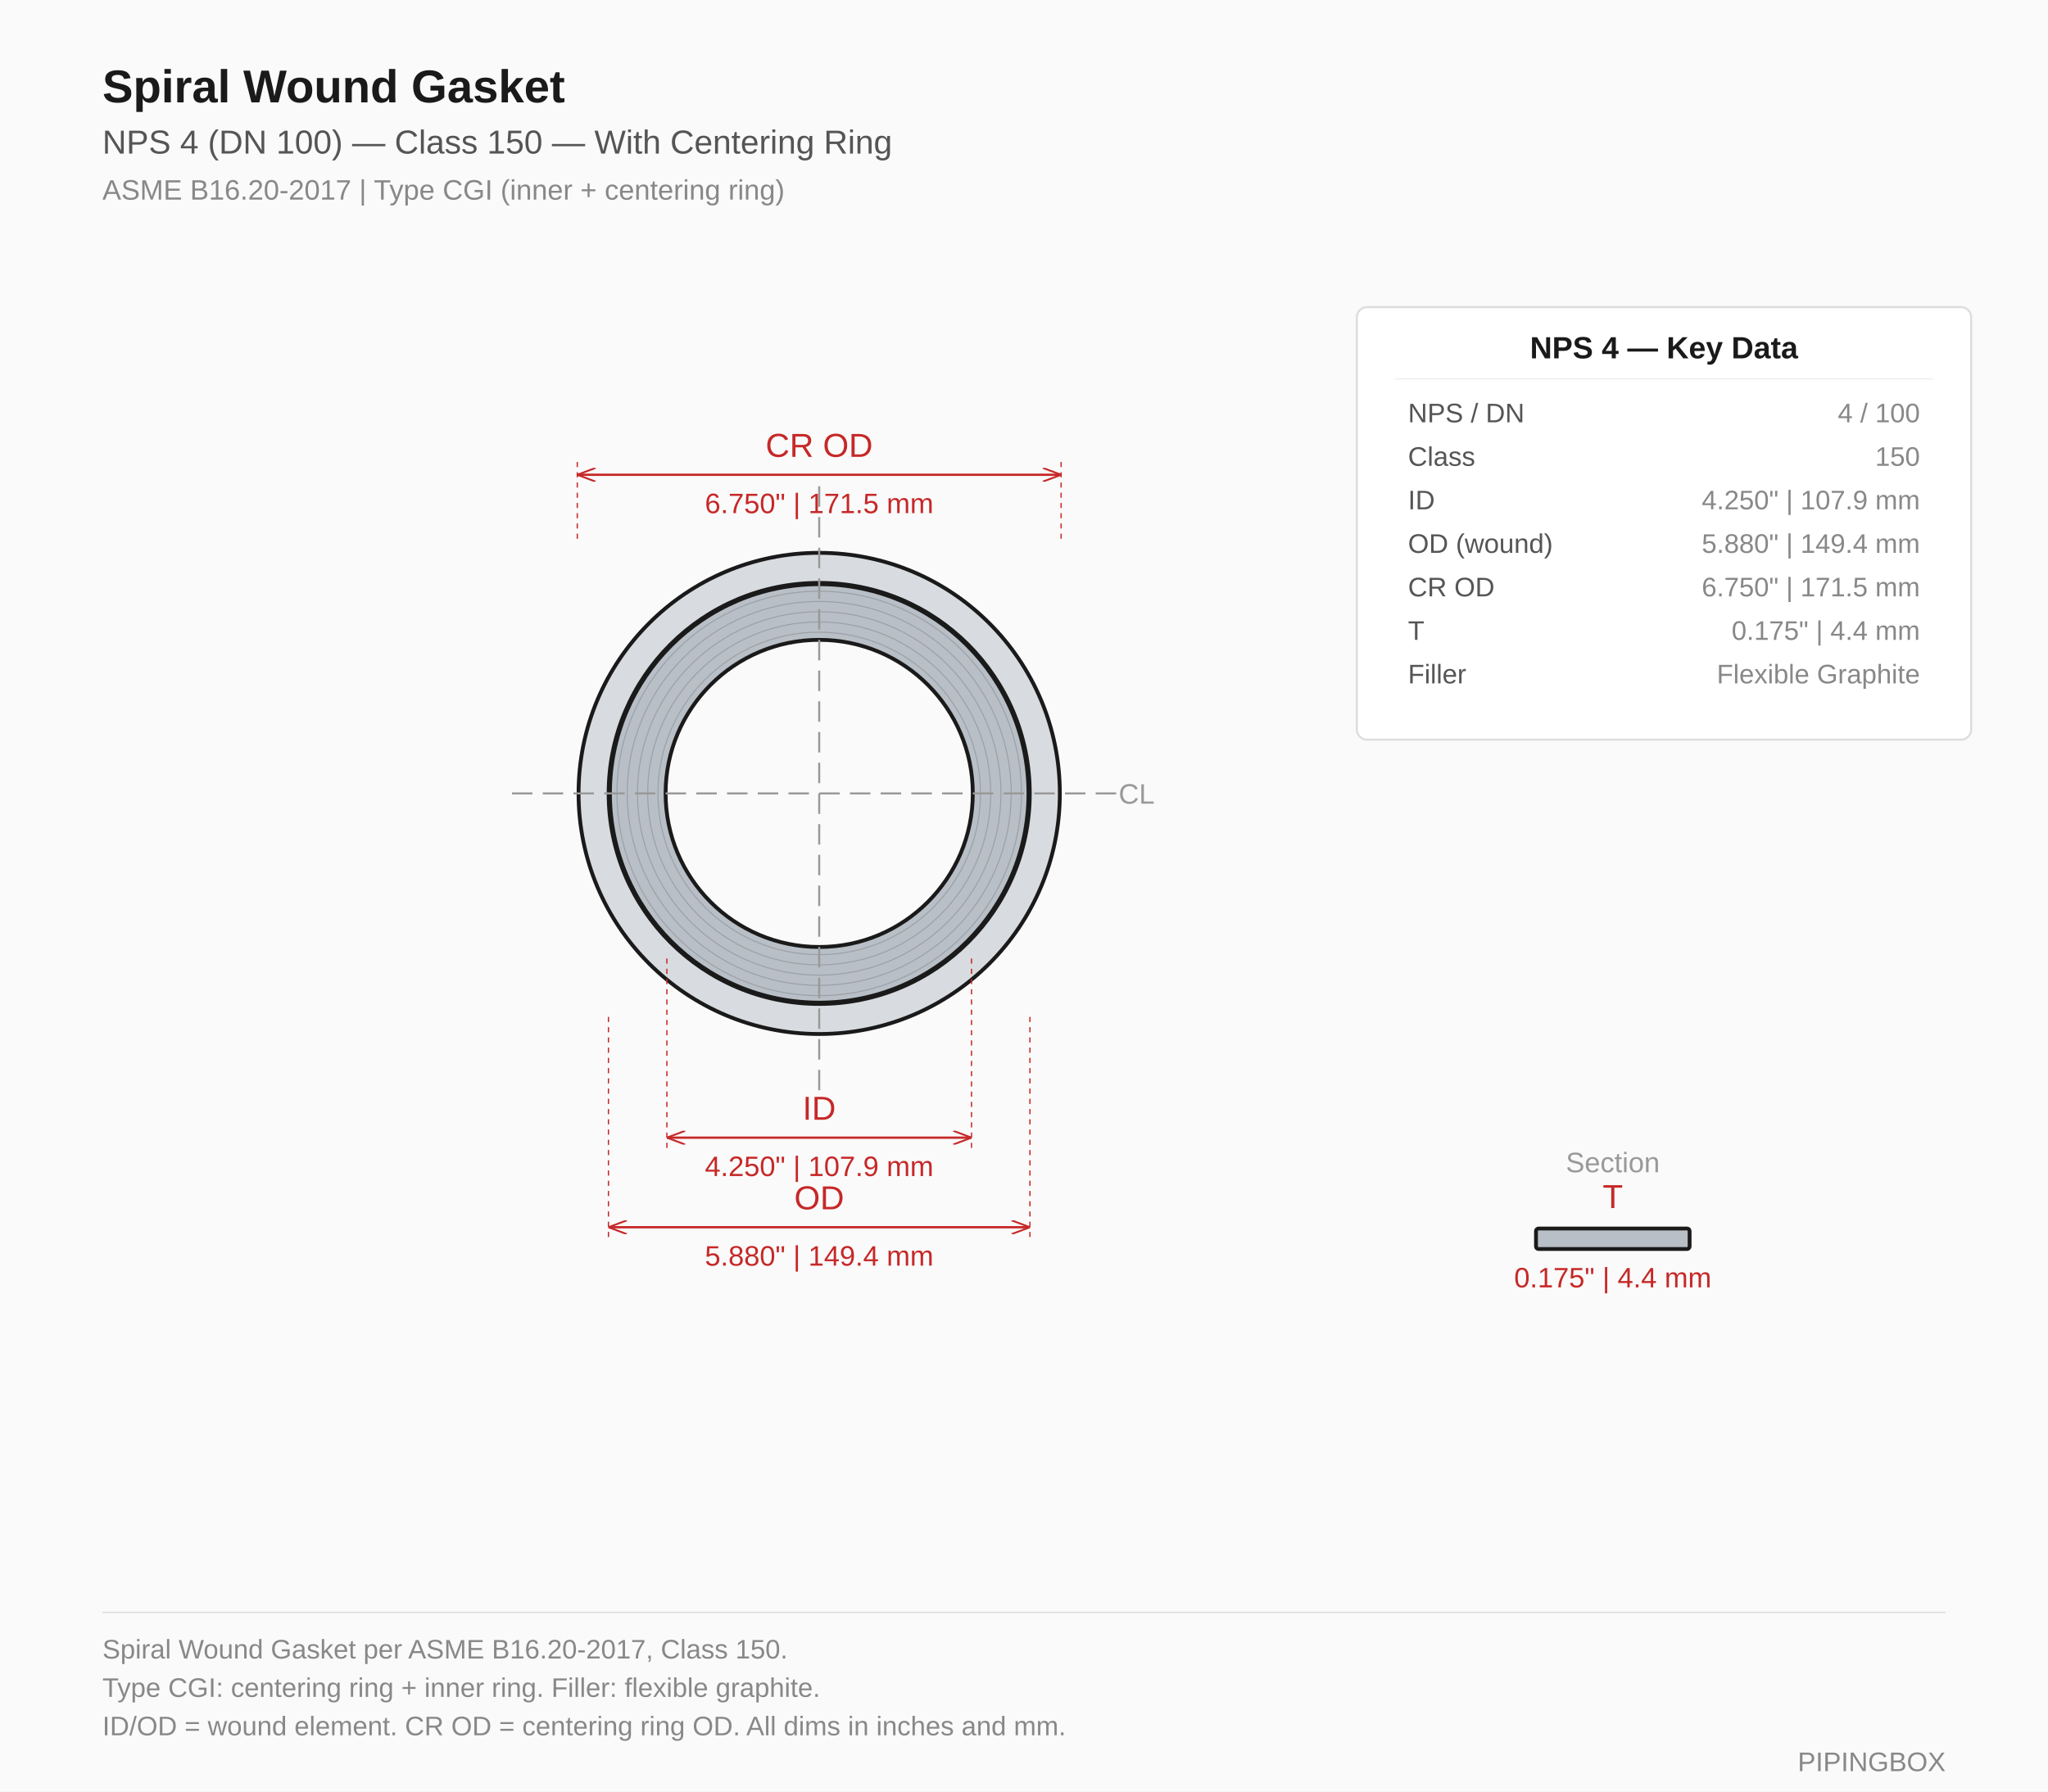
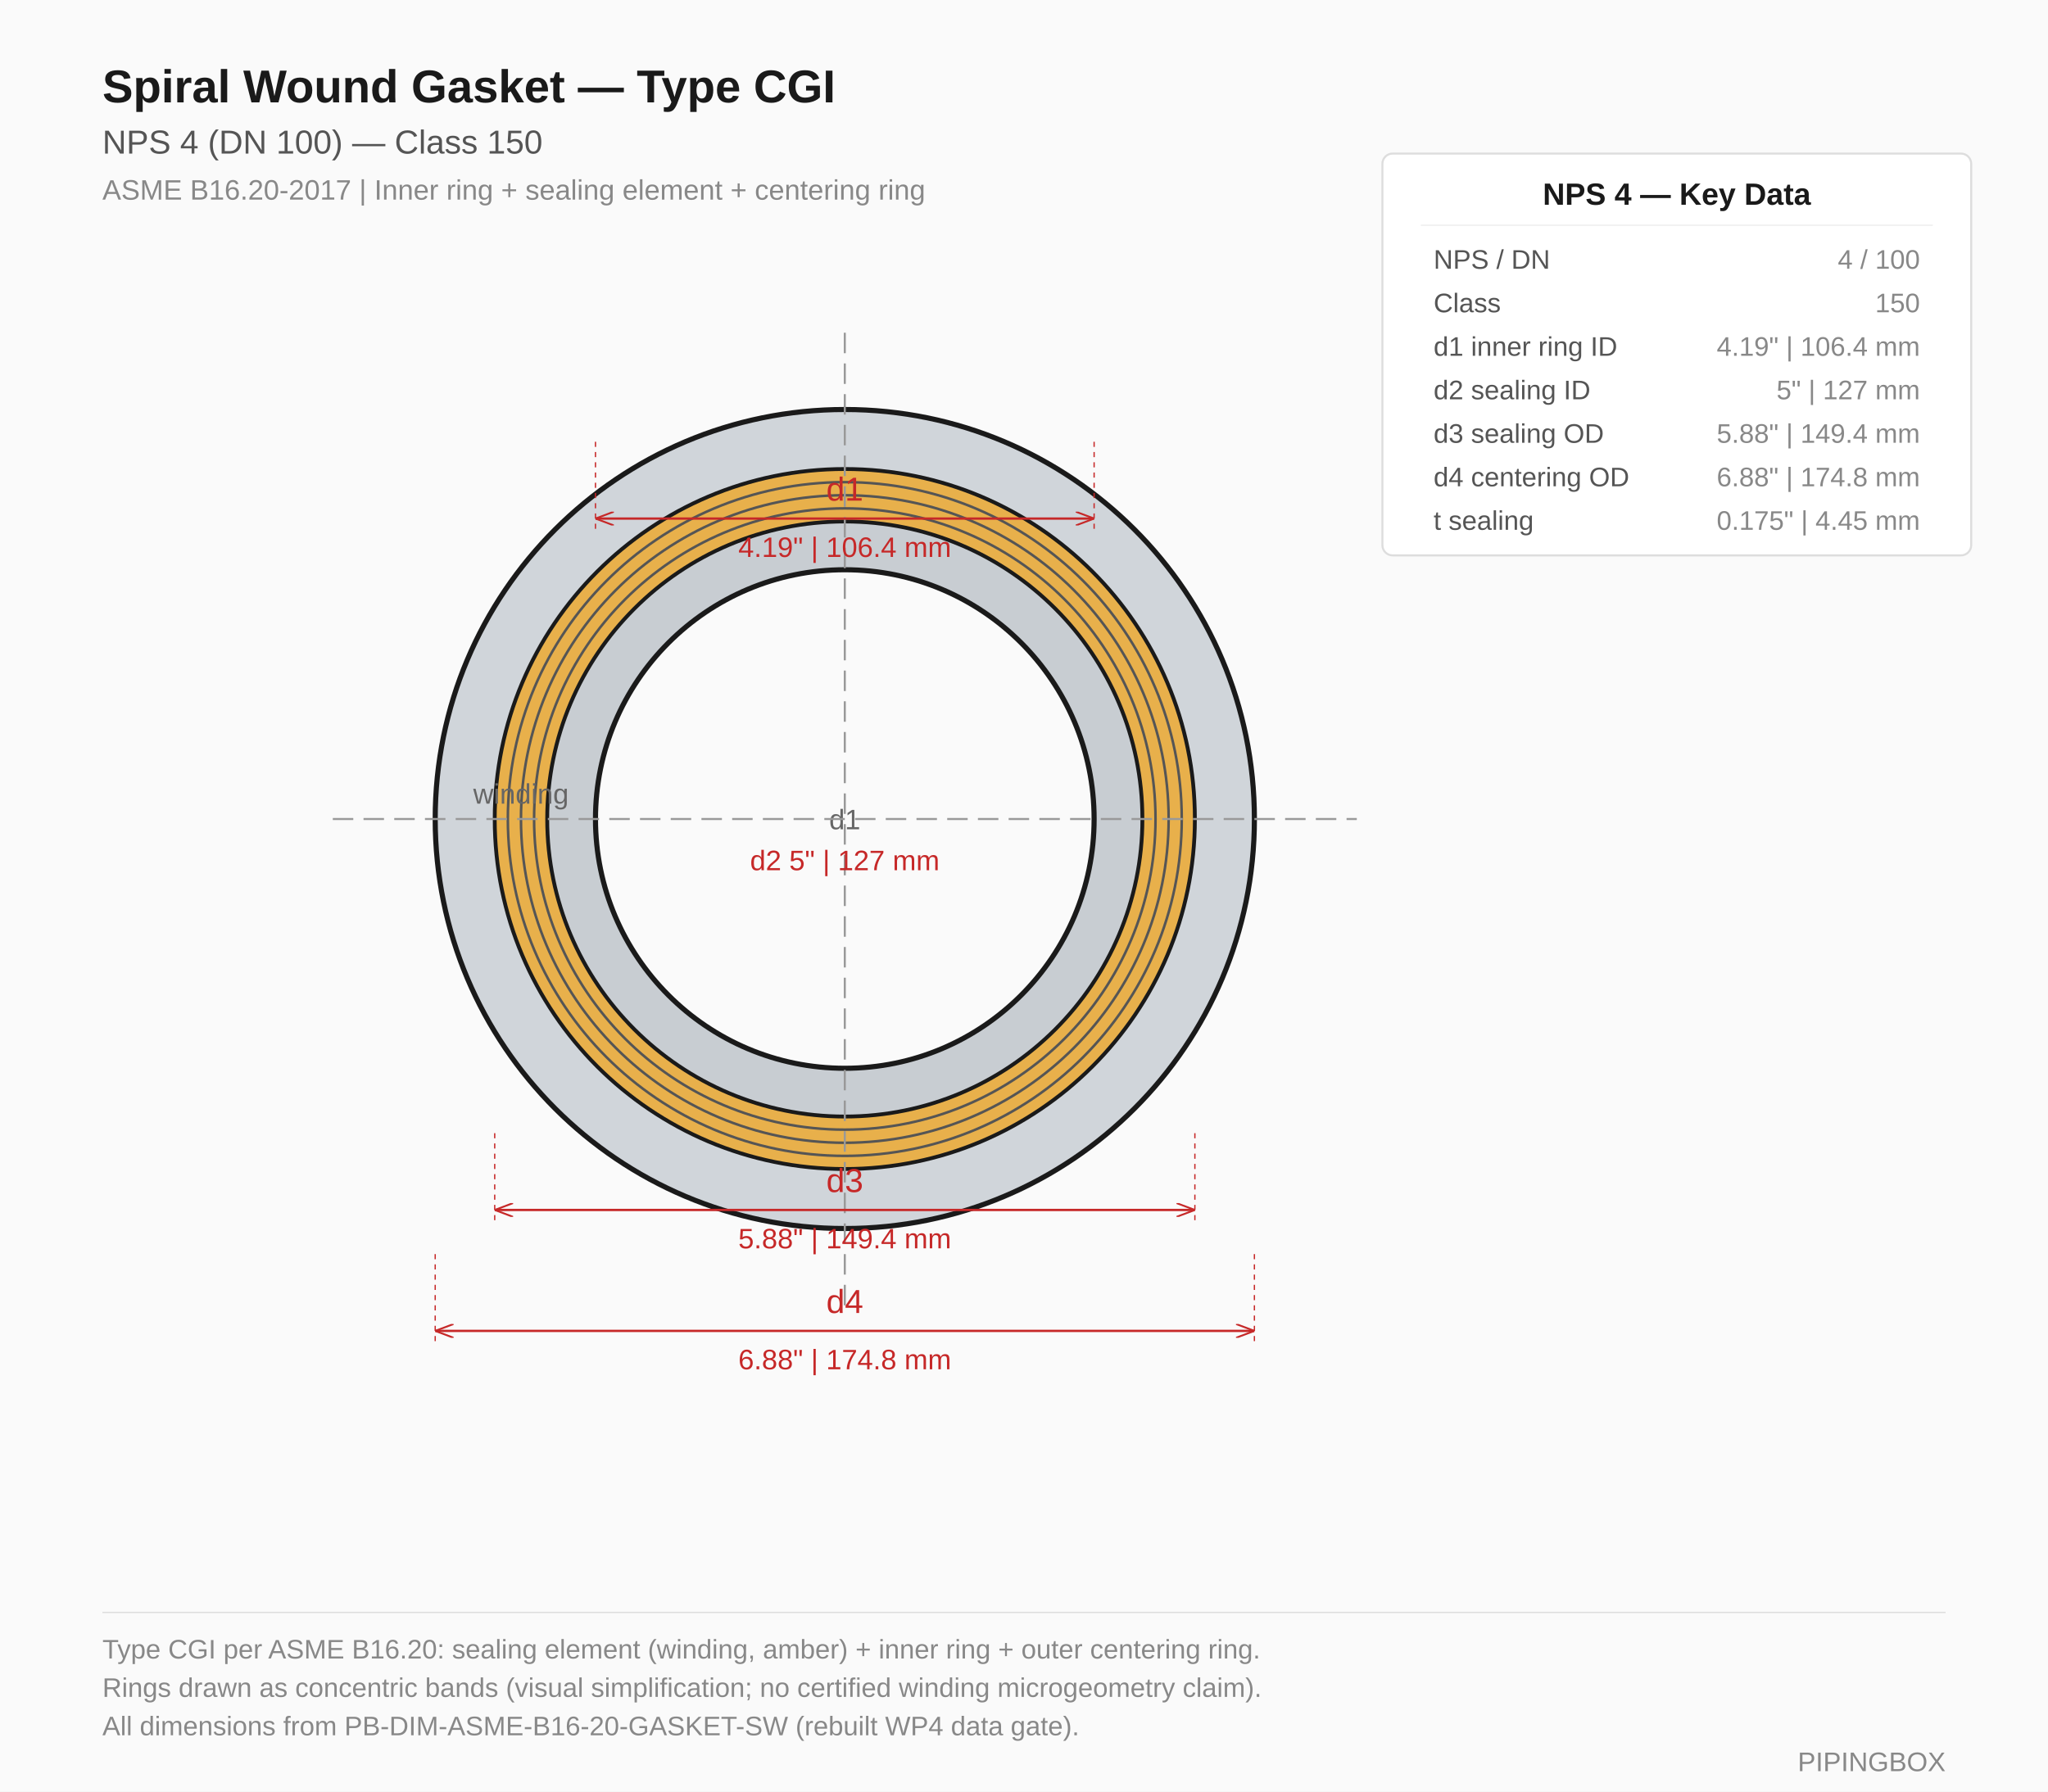
<svg xmlns="http://www.w3.org/2000/svg" viewBox="0 0 800 700" width="800" height="700">
  <defs>
    <style>
    .profile{stroke:#1a1a1a;stroke-width:2;fill:#e2e5e8}
-     .bore{stroke:#555;stroke-width:1;fill:none;stroke-dasharray:4 2}
+     .profile2{stroke:#1a1a1a;stroke-width:1.6;fill:#d0d5da}
+     .winding{stroke:#555;stroke-width:1;fill:none}
    .centerline{stroke:#999;stroke-width:.8;stroke-dasharray:8 4;fill:none}
    .dim-line{stroke:#c62828;stroke-width:.9;fill:none}
    .dim-text{font-family:'Segoe UI',Arial,sans-serif;font-size:13px;fill:#c62828;text-anchor:middle}
    .dim-sub{font-family:'Segoe UI',Arial,sans-serif;font-size:11px;fill:#c62828;text-anchor:middle}
    .title{font-family:'Segoe UI',Arial,sans-serif;font-size:18px;font-weight:600;fill:#1a1a1a}
    .subtitle{font-family:'Segoe UI',Arial,sans-serif;font-size:13px;fill:#555}
    .std-ref{font-family:'Segoe UI',Arial,sans-serif;font-size:11px;fill:#888}
    .note{font-family:'Segoe UI',Arial,sans-serif;font-size:10.5px;fill:#888}
-     .label{font-family:'Segoe UI',Arial,sans-serif;font-size:11px;fill:#999;text-anchor:middle}
+     .label{font-family:'Segoe UI',Arial,sans-serif;font-size:11px;fill:#666;text-anchor:middle}
    .tbl-hdr{font-family:'Segoe UI',Arial,sans-serif;font-size:12px;fill:#1a1a1a;font-weight:600;text-anchor:middle}
    .tbl-key{font-family:'Segoe UI',Arial,sans-serif;font-size:10.5px;fill:#555;text-anchor:start}
    .tbl-val{font-family:'Segoe UI',Arial,sans-serif;font-size:10.5px;fill:#888;text-anchor:end}
  </style>
    <marker id="as" markerWidth="8" markerHeight="6" refX="0" refY="3" orient="auto">
      <path d="M8,0 L0,3 L8,6" fill="none" stroke="#c62828" stroke-width=".8" />
    </marker>
    <marker id="ae" markerWidth="8" markerHeight="6" refX="8" refY="3" orient="auto">
      <path d="M0,0 L8,3 L0,6" fill="none" stroke="#c62828" stroke-width=".8" />
    </marker>
  </defs>
  <rect width="800" height="700" fill="#fafafa" />
-   <text x="40" y="40" class="title">Spiral Wound Gasket</text>
-   <text x="40" y="60" class="subtitle">NPS 4 (DN 100) — Class 150 — With Centering Ring</text>
-   <text x="40" y="78" class="std-ref">ASME B16.20-2017 | Type CGI (inner + centering ring)</text>
-   <circle cx="320" cy="310" r="94" fill="#d8dce0" stroke="#1a1a1a" stroke-width="1.5" />
-   <circle cx="320" cy="310" r="82" fill="#b8bfc6" stroke="#1a1a1a" stroke-width="2" />
-   <circle cx="320" cy="310" r="60" fill="none" stroke="#9aa0a6" stroke-width=".4" />
-   <circle cx="320" cy="310" r="63" fill="none" stroke="#9aa0a6" stroke-width=".4" />
-   <circle cx="320" cy="310" r="67" fill="none" stroke="#9aa0a6" stroke-width=".4" />
-   <circle cx="320" cy="310" r="71" fill="none" stroke="#9aa0a6" stroke-width=".4" />
-   <circle cx="320" cy="310" r="75" fill="none" stroke="#9aa0a6" stroke-width=".4" />
-   <circle cx="320" cy="310" r="79" fill="none" stroke="#9aa0a6" stroke-width=".4" />
-   <circle cx="320" cy="310" r="60" fill="#fafafa" stroke="#1a1a1a" stroke-width="1.5" />
-   <line x1="200" y1="310" x2="440" y2="310" class="centerline" />
-   <line x1="320" y1="190" x2="320" y2="430" class="centerline" />
-   <text x="444" y="314" class="label" text-anchor="start">CL</text>
-   <line x1="260.5" y1="444.5" x2="379.5" y2="444.5" class="dim-line" marker-start="url(#as)" marker-end="url(#ae)" />
-   <text x="320" y="437.5" class="dim-text">ID</text>
-   <text x="320" y="459.5" class="dim-sub">4.250" | 107.9 mm</text>
-   <line x1="260.5" y1="374.5" x2="260.5" y2="449.5" stroke="#c62828" stroke-width=".5" stroke-dasharray="2 2" />
-   <line x1="379.5" y1="374.5" x2="379.5" y2="449.5" stroke="#c62828" stroke-width=".5" stroke-dasharray="2 2" />
-   <line x1="237.68" y1="479.5" x2="402.32" y2="479.5" class="dim-line" marker-start="url(#as)" marker-end="url(#ae)" />
-   <text x="320" y="472.5" class="dim-text">OD</text>
-   <text x="320" y="494.5" class="dim-sub">5.880" | 149.4 mm</text>
-   <line x1="237.68" y1="397.32" x2="237.68" y2="484.5" stroke="#c62828" stroke-width=".5" stroke-dasharray="2 2" />
-   <line x1="402.32" y1="397.32" x2="402.32" y2="484.5" stroke="#c62828" stroke-width=".5" stroke-dasharray="2 2" />
-   <line x1="225.5" y1="185.5" x2="414.5" y2="185.5" class="dim-line" marker-start="url(#as)" marker-end="url(#ae)" />
-   <text x="320" y="178.5" class="dim-text">CR OD</text>
-   <text x="320" y="200.5" class="dim-sub">6.750" | 171.5 mm</text>
-   <line x1="225.5" y1="210.5" x2="225.5" y2="180.5" stroke="#c62828" stroke-width=".5" stroke-dasharray="2 2" />
-   <line x1="414.5" y1="210.5" x2="414.5" y2="180.5" stroke="#c62828" stroke-width=".5" stroke-dasharray="2 2" />
-   <rect x="600" y="480" width="60" height="8" rx="1" fill="#b8bfc6" stroke="#1a1a1a" stroke-width="1.5" />
-   <text x="630" y="472" class="dim-text">T</text>
-   <text x="630" y="503" class="dim-sub">0.175" | 4.4 mm</text>
-   <text x="630" y="458" class="label">Section</text>
-   <rect x="530" y="120" width="240" height="169" rx="4" fill="white" stroke="#ddd" stroke-width=".8" />
-   <text x="650" y="140" class="tbl-hdr">NPS 4 — Key Data</text>
-   <line x1="545" y1="148" x2="755" y2="148" stroke="#eee" stroke-width=".5" />
-   <text x="550" y="165" class="tbl-key">NPS / DN</text>
-   <text x="750" y="165" class="tbl-val">4 / 100</text>
-   <text x="550" y="182" class="tbl-key">Class</text>
-   <text x="750" y="182" class="tbl-val">150</text>
-   <text x="550" y="199" class="tbl-key">ID</text>
-   <text x="750" y="199" class="tbl-val">4.250" | 107.9 mm</text>
-   <text x="550" y="216" class="tbl-key">OD (wound)</text>
-   <text x="750" y="216" class="tbl-val">5.880" | 149.4 mm</text>
-   <text x="550" y="233" class="tbl-key">CR OD</text>
-   <text x="750" y="233" class="tbl-val">6.750" | 171.5 mm</text>
-   <text x="550" y="250" class="tbl-key">T</text>
-   <text x="750" y="250" class="tbl-val">0.175" | 4.4 mm</text>
-   <text x="550" y="267" class="tbl-key">Filler</text>
-   <text x="750" y="267" class="tbl-val">Flexible Graphite</text>
+   <text x="40" y="40" class="title">Spiral Wound Gasket — Type CGI</text>
+   <text x="40" y="60" class="subtitle">NPS 4 (DN 100) — Class 150</text>
+   <text x="40" y="78" class="std-ref">ASME B16.20-2017 | Inner ring + sealing element + centering ring</text>
+   <circle cx="330" cy="320" r="160" fill="#d0d5da" stroke="#1a1a1a" stroke-width="2" />
+   <circle cx="330" cy="320" r="136.751" fill="#e8b04b" stroke="#1a1a1a" stroke-width="1.5" />
+   <circle cx="330" cy="320" r="121.373" class="winding" />
+   <circle cx="330" cy="320" r="126.499" class="winding" />
+   <circle cx="330" cy="320" r="131.625" class="winding" />
+   <circle cx="330" cy="320" r="116.247" fill="#c8cdd2" stroke="#1a1a1a" stroke-width="1.5" />
+   <circle cx="330" cy="320" r="97.391" fill="#fafafa" stroke="#1a1a1a" stroke-width="2" />
+   <text x="330" y="324" class="label">d1</text>
+   <text x="203.501" y="314" class="label" fill="#7a5410">winding</text>
+   <line x1="130" y1="320" x2="530" y2="320" class="centerline" />
+   <line x1="330" y1="130" x2="330" y2="510" class="centerline" />
+   <line x1="170" y1="520" x2="490" y2="520" class="dim-line" marker-start="url(#as)" marker-end="url(#ae)" />
+   <text x="330" y="513" class="dim-text">d4</text>
+   <text x="330" y="535" class="dim-sub">6.88" | 174.8 mm</text>
+   <line x1="170" y1="490" x2="170" y2="525" stroke="#c62828" stroke-width=".5" stroke-dasharray="2 2" />
+   <line x1="490" y1="490" x2="490" y2="525" stroke="#c62828" stroke-width=".5" stroke-dasharray="2 2" />
+   <line x1="193.249" y1="472.751" x2="466.751" y2="472.751" class="dim-line" marker-start="url(#as)" marker-end="url(#ae)" />
+   <text x="330" y="465.751" class="dim-text">d3</text>
+   <text x="330" y="487.751" class="dim-sub">5.88" | 149.4 mm</text>
+   <line x1="193.249" y1="442.751" x2="193.249" y2="477.751" stroke="#c62828" stroke-width=".5" stroke-dasharray="2 2" />
+   <line x1="466.751" y1="442.751" x2="466.751" y2="477.751" stroke="#c62828" stroke-width=".5" stroke-dasharray="2 2" />
+   <line x1="232.609" y1="202.609" x2="427.391" y2="202.609" class="dim-line" marker-start="url(#as)" marker-end="url(#ae)" />
+   <text x="330" y="195.609" class="dim-text">d1</text>
+   <text x="330" y="217.609" class="dim-sub">4.19" | 106.4 mm</text>
+   <line x1="232.609" y1="172.609" x2="232.609" y2="207.609" stroke="#c62828" stroke-width=".5" stroke-dasharray="2 2" />
+   <line x1="427.391" y1="172.609" x2="427.391" y2="207.609" stroke="#c62828" stroke-width=".5" stroke-dasharray="2 2" />
+   <text x="330" y="340" class="dim-sub">d2 5" | 127 mm</text>
+   <rect x="540" y="60" width="230" height="157" rx="4" fill="white" stroke="#ddd" stroke-width=".8" />
+   <text x="655" y="80" class="tbl-hdr">NPS 4 — Key Data</text>
+   <line x1="555" y1="88" x2="755" y2="88" stroke="#eee" stroke-width=".5" />
+   <text x="560" y="105" class="tbl-key">NPS / DN</text>
+   <text x="750" y="105" class="tbl-val">4 / 100</text>
+   <text x="560" y="122" class="tbl-key">Class</text>
+   <text x="750" y="122" class="tbl-val">150</text>
+   <text x="560" y="139" class="tbl-key">d1 inner ring ID</text>
+   <text x="750" y="139" class="tbl-val">4.19" | 106.4 mm</text>
+   <text x="560" y="156" class="tbl-key">d2 sealing ID</text>
+   <text x="750" y="156" class="tbl-val">5" | 127 mm</text>
+   <text x="560" y="173" class="tbl-key">d3 sealing OD</text>
+   <text x="750" y="173" class="tbl-val">5.88" | 149.4 mm</text>
+   <text x="560" y="190" class="tbl-key">d4 centering OD</text>
+   <text x="750" y="190" class="tbl-val">6.88" | 174.8 mm</text>
+   <text x="560" y="207" class="tbl-key">t sealing</text>
+   <text x="750" y="207" class="tbl-val">0.175" | 4.45 mm</text>
  <line x1="40" y1="630" x2="760" y2="630" stroke="#ddd" stroke-width=".5" />
-   <text x="40" y="648" class="note">Spiral Wound Gasket per ASME B16.20-2017, Class 150.</text>
-   <text x="40" y="663" class="note">Type CGI: centering ring + inner ring. Filler: flexible graphite.</text>
-   <text x="40" y="678" class="note">ID/OD = wound element. CR OD = centering ring OD. All dims in inches and mm.</text>
+   <text x="40" y="648" class="note">Type CGI per ASME B16.20: sealing element (winding, amber) + inner ring + outer centering ring.</text>
+   <text x="40" y="663" class="note">Rings drawn as concentric bands (visual simplification; no certified winding microgeometry claim).</text>
+   <text x="40" y="678" class="note">All dimensions from PB-DIM-ASME-B16-20-GASKET-SW (rebuilt WP4 data gate).</text>
  <text x="760" y="692" class="note" text-anchor="end" fill="#ccc">PIPINGBOX</text>
</svg>
